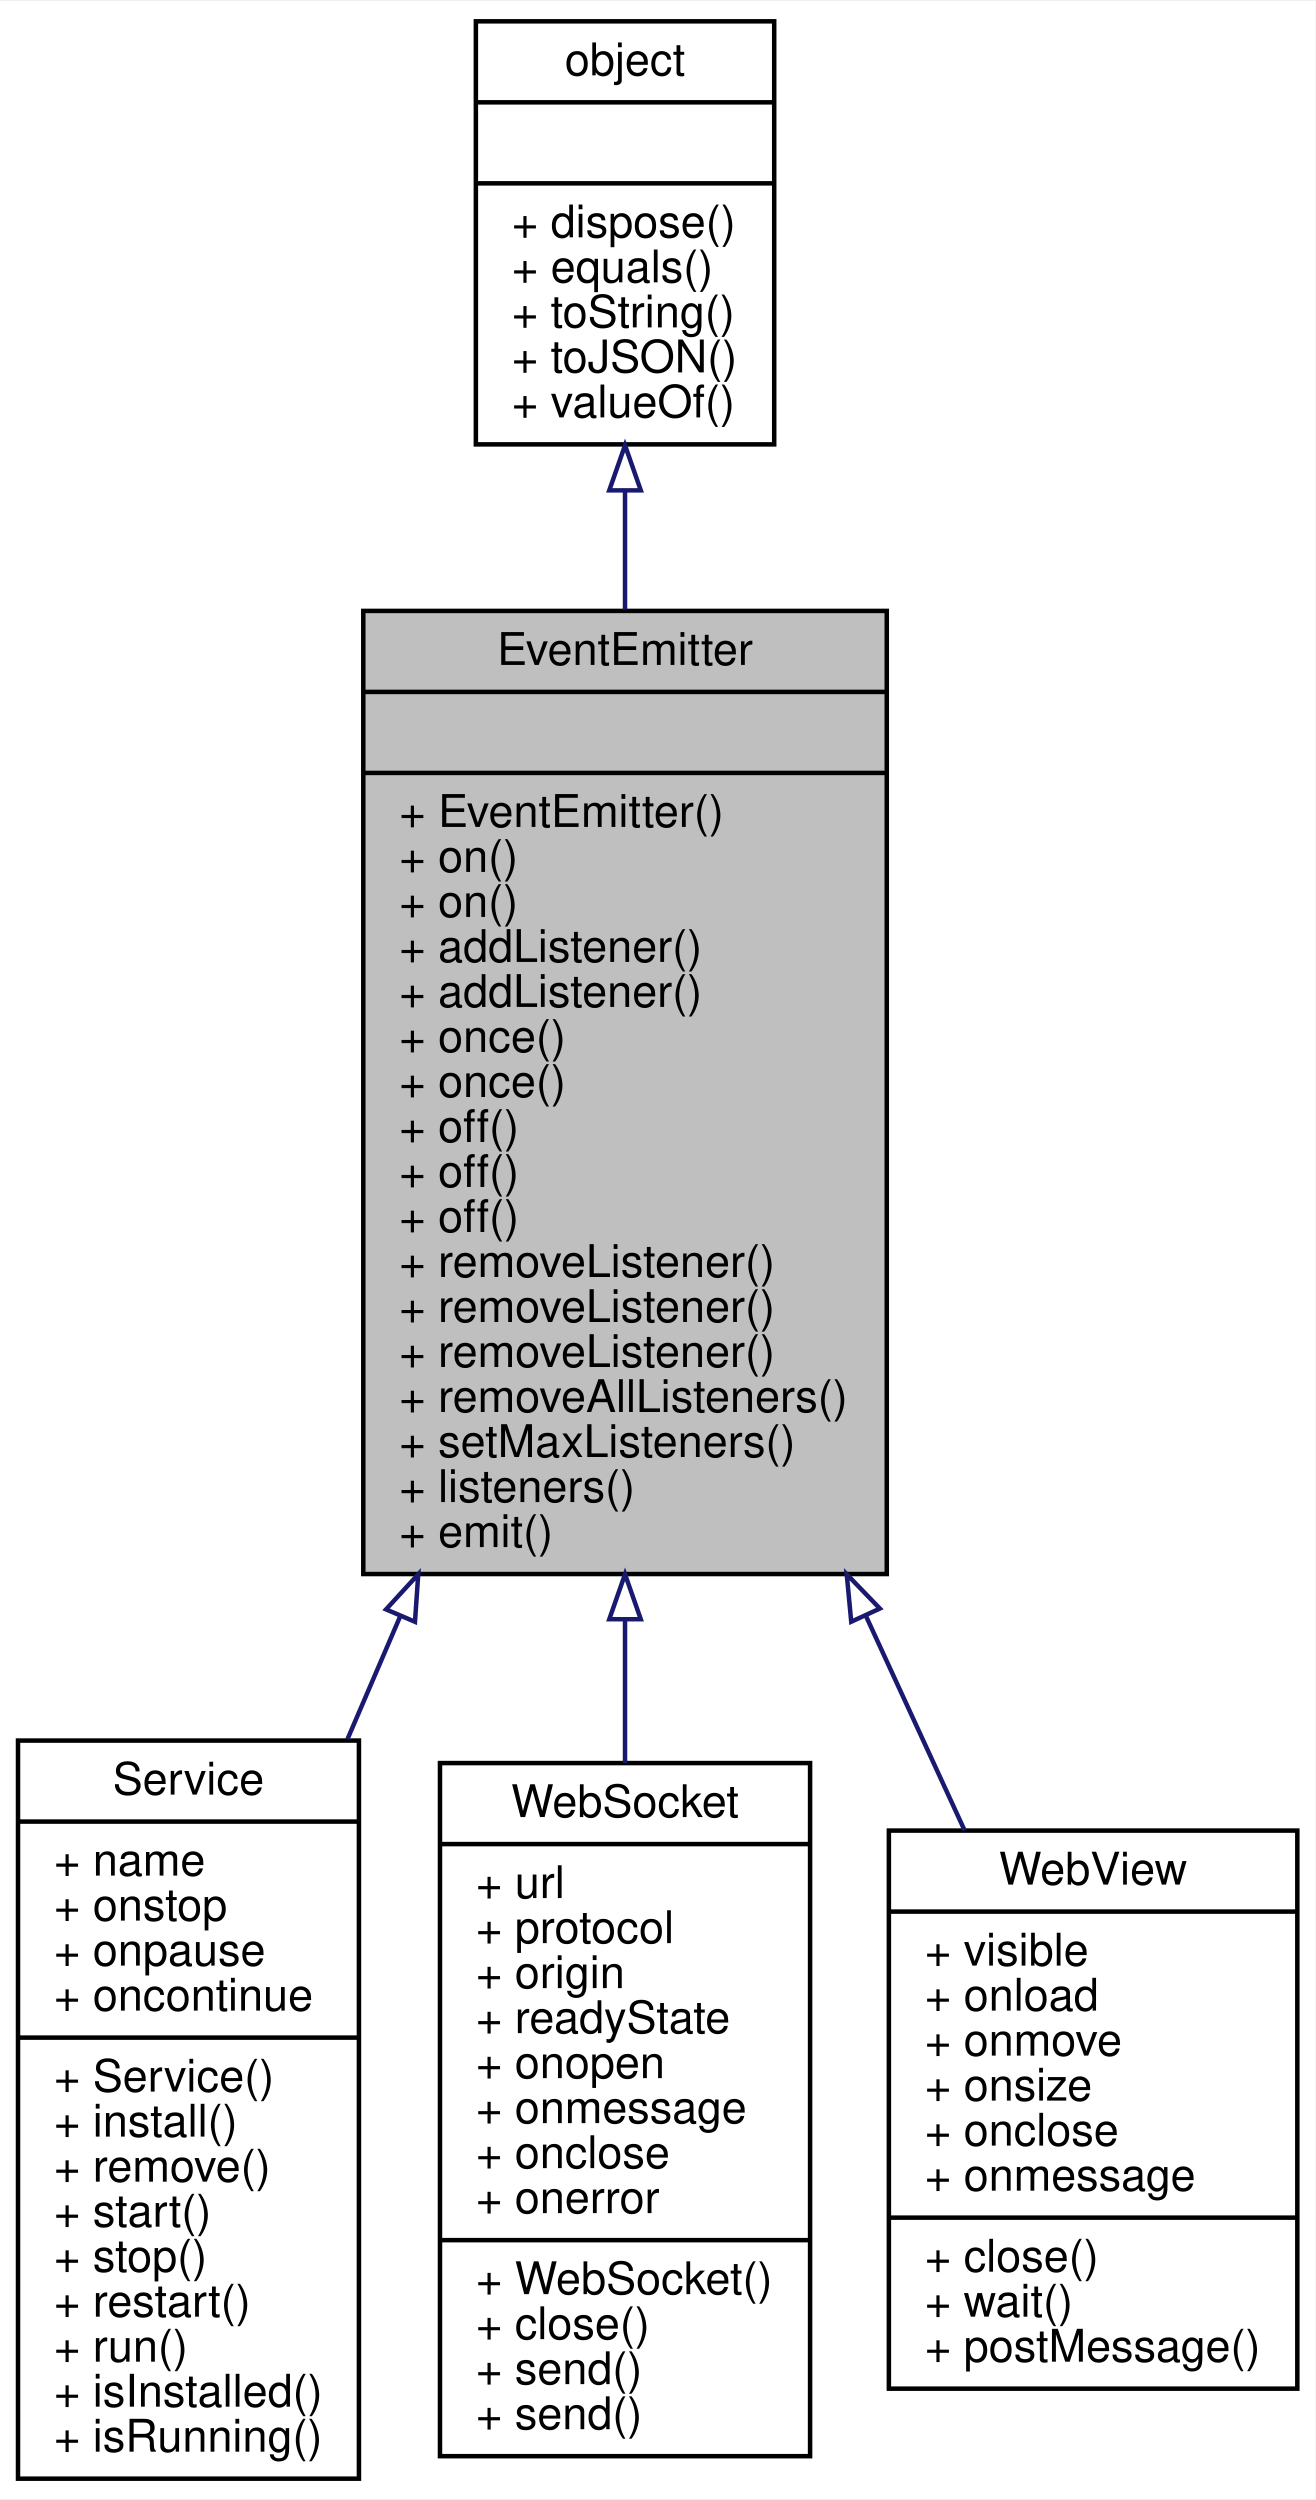
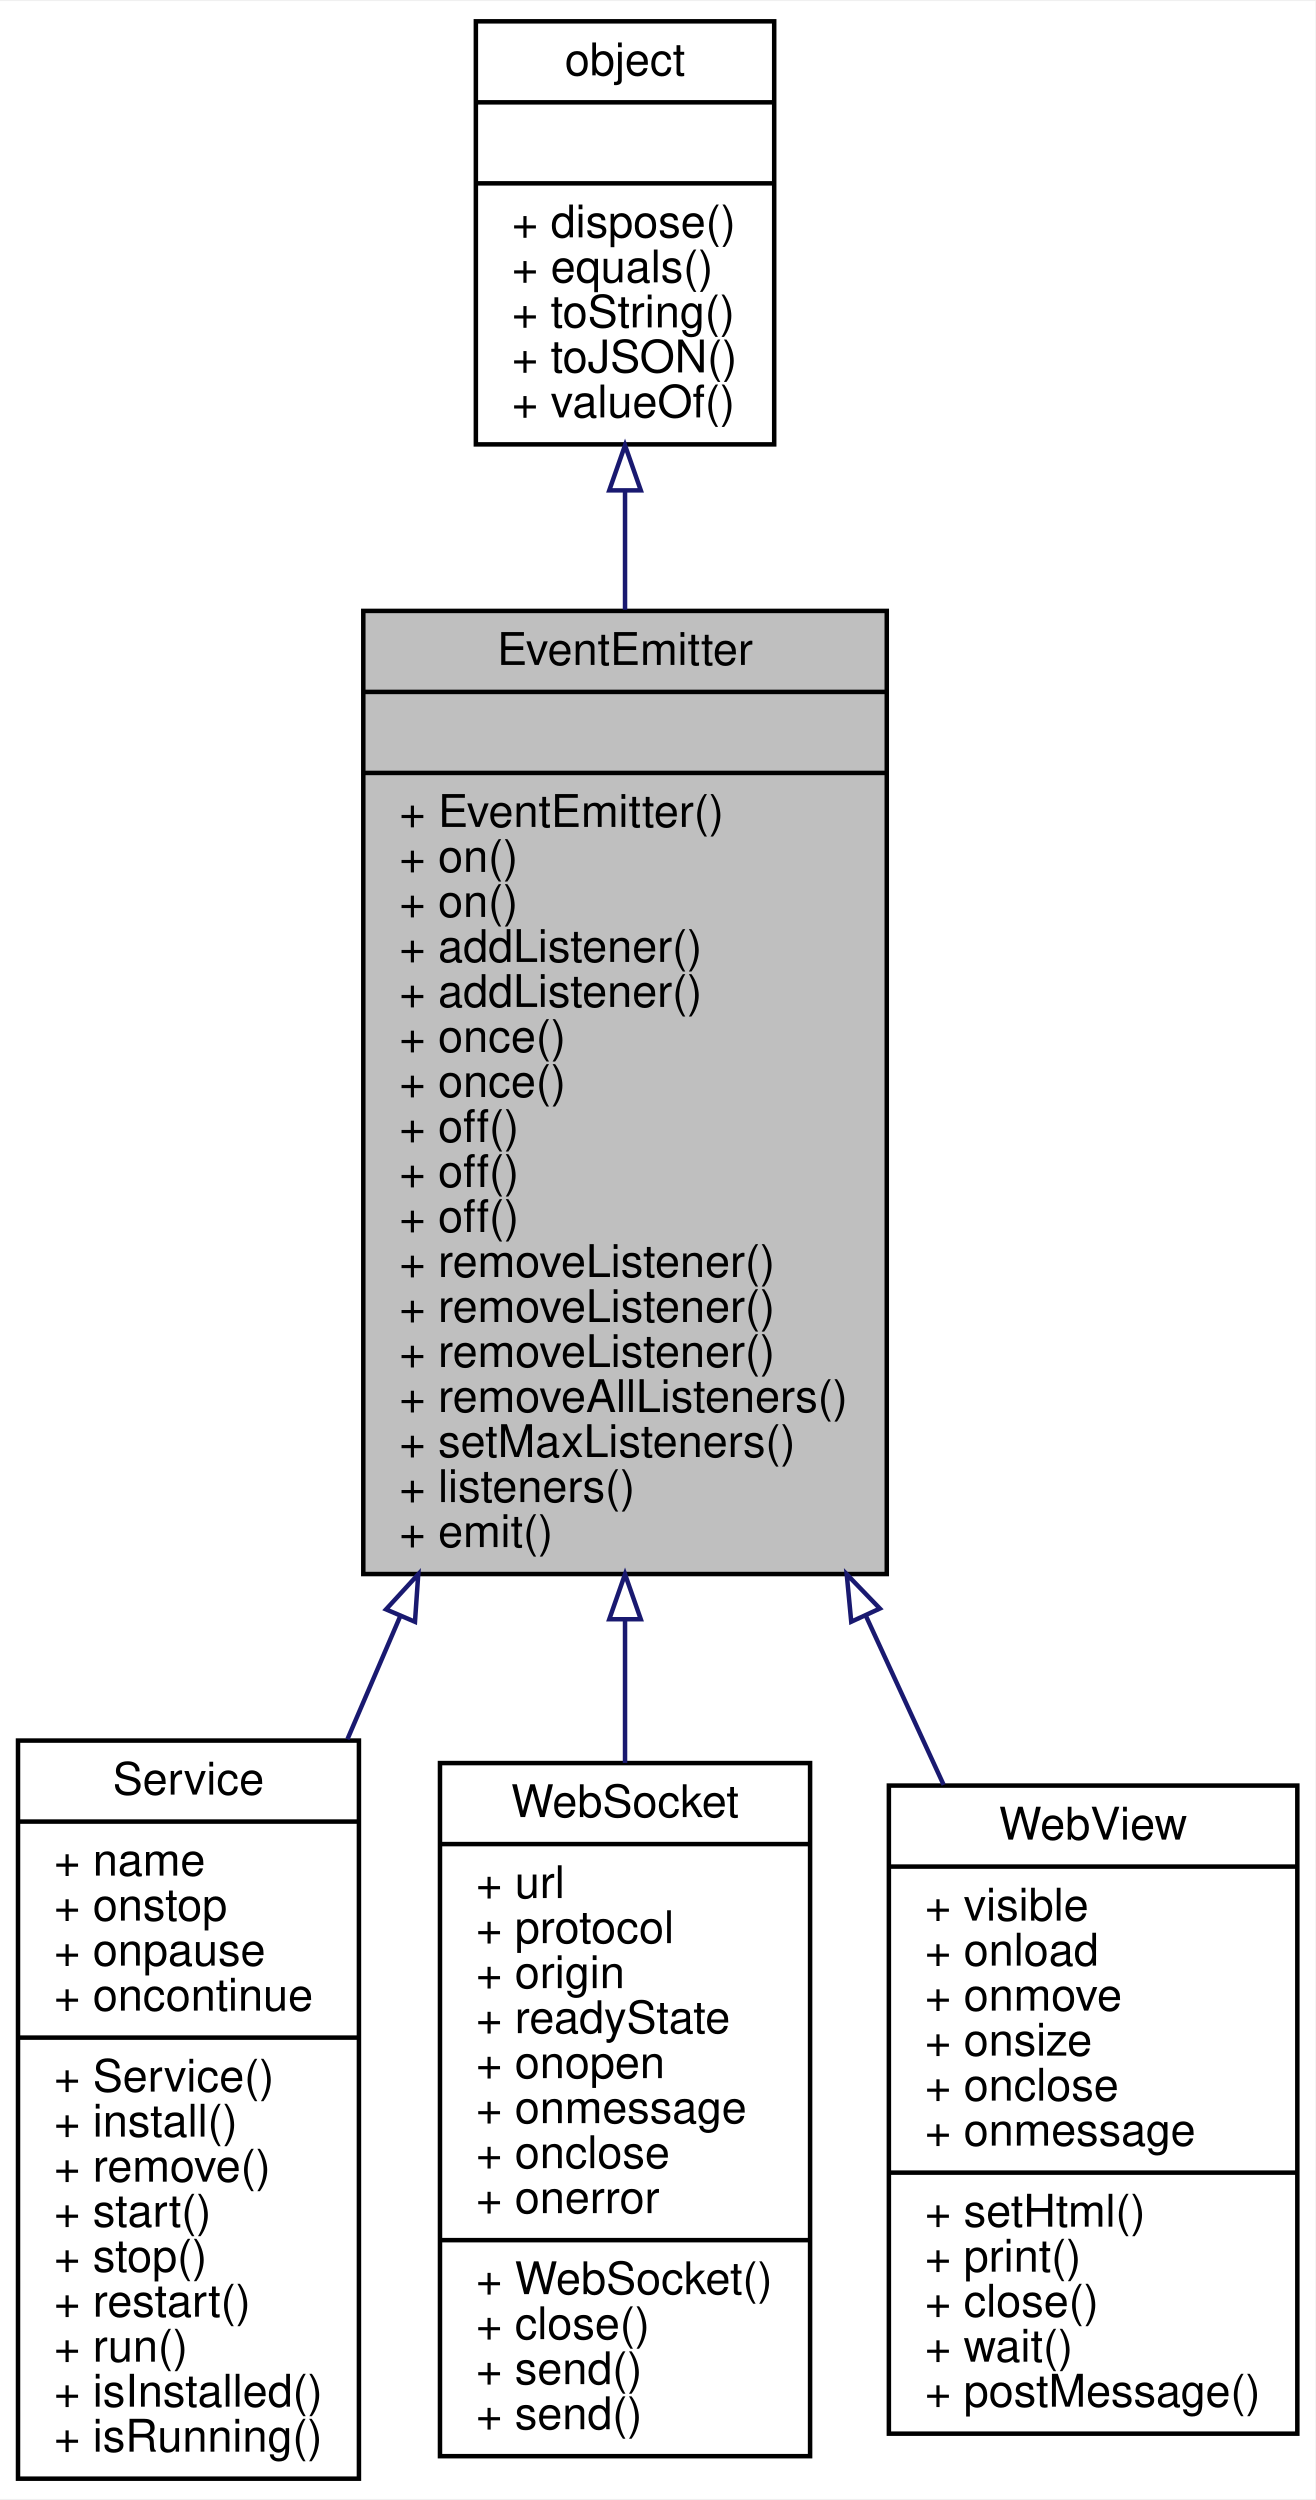
<svg xmlns="http://www.w3.org/2000/svg" xmlns:xlink="http://www.w3.org/1999/xlink" width="292pt" height="555pt" viewBox="0.00 0.00 292.25 555.00">
  <g id="graph0" class="graph" transform="scale(1 1) rotate(0) translate(4 551)">
    <polygon fill="#ffffff" stroke="transparent" points="-4,4 -4,-551 288.253,-551 288.253,4 -4,4" />
    <g id="node1" class="node">
      <polygon fill="#bfbfbf" stroke="#000000" points="76.719,-201.5 76.719,-415.5 193.032,-415.5 193.032,-201.5 76.719,-201.5" />
      <text text-anchor="middle" x="134.875" y="-403.5" font-family="Helvetica,sans-Serif" font-size="10.00" fill="#000000">EventEmitter</text>
      <polyline fill="none" stroke="#000000" points="76.719,-397.5 193.032,-397.5 " />
      <text text-anchor="middle" x="134.875" y="-385.5" font-family="Helvetica,sans-Serif" font-size="10.00" fill="#000000"> </text>
      <polyline fill="none" stroke="#000000" points="76.719,-379.5 193.032,-379.5 " />
      <text text-anchor="start" x="84.719" y="-367.5" font-family="Helvetica,sans-Serif" font-size="10.00" fill="#000000">+ EventEmitter()</text>
      <text text-anchor="start" x="84.719" y="-357.5" font-family="Helvetica,sans-Serif" font-size="10.00" fill="#000000">+ on()</text>
      <text text-anchor="start" x="84.719" y="-347.5" font-family="Helvetica,sans-Serif" font-size="10.00" fill="#000000">+ on()</text>
      <text text-anchor="start" x="84.719" y="-337.5" font-family="Helvetica,sans-Serif" font-size="10.00" fill="#000000">+ addListener()</text>
      <text text-anchor="start" x="84.719" y="-327.5" font-family="Helvetica,sans-Serif" font-size="10.00" fill="#000000">+ addListener()</text>
      <text text-anchor="start" x="84.719" y="-317.5" font-family="Helvetica,sans-Serif" font-size="10.00" fill="#000000">+ once()</text>
      <text text-anchor="start" x="84.719" y="-307.5" font-family="Helvetica,sans-Serif" font-size="10.00" fill="#000000">+ once()</text>
      <text text-anchor="start" x="84.719" y="-297.5" font-family="Helvetica,sans-Serif" font-size="10.00" fill="#000000">+ off()</text>
      <text text-anchor="start" x="84.719" y="-287.5" font-family="Helvetica,sans-Serif" font-size="10.00" fill="#000000">+ off()</text>
      <text text-anchor="start" x="84.719" y="-277.5" font-family="Helvetica,sans-Serif" font-size="10.00" fill="#000000">+ off()</text>
      <text text-anchor="start" x="84.719" y="-267.5" font-family="Helvetica,sans-Serif" font-size="10.00" fill="#000000">+ removeListener()</text>
      <text text-anchor="start" x="84.719" y="-257.5" font-family="Helvetica,sans-Serif" font-size="10.00" fill="#000000">+ removeListener()</text>
      <text text-anchor="start" x="84.719" y="-247.5" font-family="Helvetica,sans-Serif" font-size="10.00" fill="#000000">+ removeListener()</text>
      <text text-anchor="start" x="84.719" y="-237.5" font-family="Helvetica,sans-Serif" font-size="10.00" fill="#000000">+ removeAllListeners()</text>
      <text text-anchor="start" x="84.719" y="-227.5" font-family="Helvetica,sans-Serif" font-size="10.00" fill="#000000">+ setMaxListeners()</text>
      <text text-anchor="start" x="84.719" y="-217.5" font-family="Helvetica,sans-Serif" font-size="10.00" fill="#000000">+ listeners()</text>
      <text text-anchor="start" x="84.719" y="-207.5" font-family="Helvetica,sans-Serif" font-size="10.00" fill="#000000">+ emit()</text>
    </g>
    <g id="node3" class="node">
      <g id="a_node3">
        <a xlink:href="../../d1/db9/interfaceService.html" target="_top" xlink:title="系统服务管理对象 ">
          <polygon fill="#ffffff" stroke="#000000" points="0,-.5 0,-164.5 75.751,-164.5 75.751,-.5 0,-.5" />
          <text text-anchor="middle" x="37.876" y="-152.5" font-family="Helvetica,sans-Serif" font-size="10.00" fill="#000000">Service</text>
          <polyline fill="none" stroke="#000000" points="0,-146.5 75.751,-146.5 " />
          <text text-anchor="start" x="8" y="-134.5" font-family="Helvetica,sans-Serif" font-size="10.00" fill="#000000">+ name</text>
          <text text-anchor="start" x="8" y="-124.5" font-family="Helvetica,sans-Serif" font-size="10.00" fill="#000000">+ onstop</text>
          <text text-anchor="start" x="8" y="-114.5" font-family="Helvetica,sans-Serif" font-size="10.00" fill="#000000">+ onpause</text>
          <text text-anchor="start" x="8" y="-104.5" font-family="Helvetica,sans-Serif" font-size="10.00" fill="#000000">+ oncontinue</text>
          <polyline fill="none" stroke="#000000" points="0,-98.5 75.751,-98.5 " />
          <text text-anchor="start" x="8" y="-86.5" font-family="Helvetica,sans-Serif" font-size="10.00" fill="#000000">+ Service()</text>
          <text text-anchor="start" x="8" y="-76.5" font-family="Helvetica,sans-Serif" font-size="10.00" fill="#000000">+ install()</text>
          <text text-anchor="start" x="8" y="-66.5" font-family="Helvetica,sans-Serif" font-size="10.00" fill="#000000">+ remove()</text>
          <text text-anchor="start" x="8" y="-56.5" font-family="Helvetica,sans-Serif" font-size="10.00" fill="#000000">+ start()</text>
          <text text-anchor="start" x="8" y="-46.5" font-family="Helvetica,sans-Serif" font-size="10.00" fill="#000000">+ stop()</text>
          <text text-anchor="start" x="8" y="-36.5" font-family="Helvetica,sans-Serif" font-size="10.00" fill="#000000">+ restart()</text>
          <text text-anchor="start" x="8" y="-26.5" font-family="Helvetica,sans-Serif" font-size="10.00" fill="#000000">+ run()</text>
          <text text-anchor="start" x="8" y="-16.5" font-family="Helvetica,sans-Serif" font-size="10.00" fill="#000000">+ isInstalled()</text>
          <text text-anchor="start" x="8" y="-6.5" font-family="Helvetica,sans-Serif" font-size="10.00" fill="#000000">+ isRunning()</text>
        </a>
      </g>
    </g>
    <g id="edge2" class="edge">
      <path fill="none" stroke="#191970" d="M84.962,-192.207C80.992,-182.958 77.035,-173.738 73.197,-164.796" />
      <polygon fill="none" stroke="#191970" points="81.772,-193.648 88.932,-201.457 88.204,-190.887 81.772,-193.648" />
    </g>
    <g id="node4" class="node">
      <g id="a_node4">
        <a xlink:href="../../de/d2a/interfaceWebSocket.html" target="_top" xlink:title="WebSocket 包协议转换处理器 ">
          <polygon fill="#ffffff" stroke="#000000" points="93.758,-5.5 93.758,-159.5 175.993,-159.5 175.993,-5.5 93.758,-5.5" />
          <text text-anchor="middle" x="134.875" y="-147.5" font-family="Helvetica,sans-Serif" font-size="10.00" fill="#000000">WebSocket</text>
          <polyline fill="none" stroke="#000000" points="93.758,-141.5 175.993,-141.5 " />
          <text text-anchor="start" x="101.758" y="-129.5" font-family="Helvetica,sans-Serif" font-size="10.00" fill="#000000">+ url</text>
          <text text-anchor="start" x="101.758" y="-119.5" font-family="Helvetica,sans-Serif" font-size="10.00" fill="#000000">+ protocol</text>
          <text text-anchor="start" x="101.758" y="-109.5" font-family="Helvetica,sans-Serif" font-size="10.00" fill="#000000">+ origin</text>
          <text text-anchor="start" x="101.758" y="-99.5" font-family="Helvetica,sans-Serif" font-size="10.00" fill="#000000">+ readyState</text>
          <text text-anchor="start" x="101.758" y="-89.5" font-family="Helvetica,sans-Serif" font-size="10.00" fill="#000000">+ onopen</text>
          <text text-anchor="start" x="101.758" y="-79.5" font-family="Helvetica,sans-Serif" font-size="10.00" fill="#000000">+ onmessage</text>
          <text text-anchor="start" x="101.758" y="-69.5" font-family="Helvetica,sans-Serif" font-size="10.00" fill="#000000">+ onclose</text>
          <text text-anchor="start" x="101.758" y="-59.5" font-family="Helvetica,sans-Serif" font-size="10.00" fill="#000000">+ onerror</text>
          <polyline fill="none" stroke="#000000" points="93.758,-53.5 175.993,-53.5 " />
          <text text-anchor="start" x="101.758" y="-41.5" font-family="Helvetica,sans-Serif" font-size="10.00" fill="#000000">+ WebSocket()</text>
          <text text-anchor="start" x="101.758" y="-31.5" font-family="Helvetica,sans-Serif" font-size="10.00" fill="#000000">+ close()</text>
          <text text-anchor="start" x="101.758" y="-21.5" font-family="Helvetica,sans-Serif" font-size="10.00" fill="#000000">+ send()</text>
          <text text-anchor="start" x="101.758" y="-11.5" font-family="Helvetica,sans-Serif" font-size="10.00" fill="#000000">+ send()</text>
        </a>
      </g>
    </g>
    <g id="edge3" class="edge">
      <path fill="none" stroke="#191970" d="M134.875,-191.168C134.875,-180.441 134.875,-169.766 134.875,-159.531" />
      <polygon fill="none" stroke="#191970" points="131.376,-191.457 134.875,-201.457 138.376,-191.457 131.376,-191.457" />
    </g>
    <g id="node5" class="node">
      <g id="a_node5">
        <a xlink:href="../../d8/d79/interfaceWebView.html" target="_top" xlink:title="浏览器窗口对象 ">
-           <polygon fill="#ffffff" stroke="#000000" points="193.498,-20.5 193.498,-144.5 284.253,-144.5 284.253,-20.5 193.498,-20.5" />
-           <text text-anchor="middle" x="238.875" y="-132.5" font-family="Helvetica,sans-Serif" font-size="10.00" fill="#000000">WebView</text>
-           <polyline fill="none" stroke="#000000" points="193.498,-126.5 284.253,-126.5 " />
-           <text text-anchor="start" x="201.498" y="-114.5" font-family="Helvetica,sans-Serif" font-size="10.00" fill="#000000">+ visible</text>
-           <text text-anchor="start" x="201.498" y="-104.5" font-family="Helvetica,sans-Serif" font-size="10.00" fill="#000000">+ onload</text>
-           <text text-anchor="start" x="201.498" y="-94.5" font-family="Helvetica,sans-Serif" font-size="10.00" fill="#000000">+ onmove</text>
-           <text text-anchor="start" x="201.498" y="-84.5" font-family="Helvetica,sans-Serif" font-size="10.00" fill="#000000">+ onsize</text>
-           <text text-anchor="start" x="201.498" y="-74.5" font-family="Helvetica,sans-Serif" font-size="10.00" fill="#000000">+ onclose</text>
-           <text text-anchor="start" x="201.498" y="-64.5" font-family="Helvetica,sans-Serif" font-size="10.00" fill="#000000">+ onmessage</text>
-           <polyline fill="none" stroke="#000000" points="193.498,-58.5 284.253,-58.5 " />
-           <text text-anchor="start" x="201.498" y="-46.5" font-family="Helvetica,sans-Serif" font-size="10.00" fill="#000000">+ close()</text>
-           <text text-anchor="start" x="201.498" y="-36.5" font-family="Helvetica,sans-Serif" font-size="10.00" fill="#000000">+ wait()</text>
-           <text text-anchor="start" x="201.498" y="-26.5" font-family="Helvetica,sans-Serif" font-size="10.00" fill="#000000">+ postMessage()</text>
+           <polygon fill="#ffffff" stroke="#000000" points="193.498,-10.5 193.498,-154.5 284.253,-154.5 284.253,-10.5 193.498,-10.5" />
+           <text text-anchor="middle" x="238.875" y="-142.5" font-family="Helvetica,sans-Serif" font-size="10.00" fill="#000000">WebView</text>
+           <polyline fill="none" stroke="#000000" points="193.498,-136.5 284.253,-136.5 " />
+           <text text-anchor="start" x="201.498" y="-124.5" font-family="Helvetica,sans-Serif" font-size="10.00" fill="#000000">+ visible</text>
+           <text text-anchor="start" x="201.498" y="-114.5" font-family="Helvetica,sans-Serif" font-size="10.00" fill="#000000">+ onload</text>
+           <text text-anchor="start" x="201.498" y="-104.5" font-family="Helvetica,sans-Serif" font-size="10.00" fill="#000000">+ onmove</text>
+           <text text-anchor="start" x="201.498" y="-94.5" font-family="Helvetica,sans-Serif" font-size="10.00" fill="#000000">+ onsize</text>
+           <text text-anchor="start" x="201.498" y="-84.5" font-family="Helvetica,sans-Serif" font-size="10.00" fill="#000000">+ onclose</text>
+           <text text-anchor="start" x="201.498" y="-74.5" font-family="Helvetica,sans-Serif" font-size="10.00" fill="#000000">+ onmessage</text>
+           <polyline fill="none" stroke="#000000" points="193.498,-68.5 284.253,-68.5 " />
+           <text text-anchor="start" x="201.498" y="-56.5" font-family="Helvetica,sans-Serif" font-size="10.00" fill="#000000">+ setHtml()</text>
+           <text text-anchor="start" x="201.498" y="-46.5" font-family="Helvetica,sans-Serif" font-size="10.00" fill="#000000">+ print()</text>
+           <text text-anchor="start" x="201.498" y="-36.5" font-family="Helvetica,sans-Serif" font-size="10.00" fill="#000000">+ close()</text>
+           <text text-anchor="start" x="201.498" y="-26.5" font-family="Helvetica,sans-Serif" font-size="10.00" fill="#000000">+ wait()</text>
+           <text text-anchor="start" x="201.498" y="-16.5" font-family="Helvetica,sans-Serif" font-size="10.00" fill="#000000">+ postMessage()</text>
        </a>
      </g>
    </g>
    <g id="edge4" class="edge">
-       <path fill="none" stroke="#191970" d="M188.347,-192.303C195.928,-175.827 203.468,-159.443 210.321,-144.551" />
+       <path fill="none" stroke="#191970" d="M188.414,-192.156C194.292,-179.384 200.143,-166.669 205.667,-154.664" />
      <polygon fill="none" stroke="#191970" points="185.135,-190.909 184.134,-201.457 191.494,-193.835 185.135,-190.909" />
    </g>
    <g id="node2" class="node">
      <g id="a_node2">
        <a xlink:href="../../db/d38/interfaceobject.html" target="_top" xlink:title="基础对象，所有对象均继承于此 ">
          <polygon fill="#ffffff" stroke="#000000" points="101.731,-452.5 101.731,-546.5 168.019,-546.5 168.019,-452.5 101.731,-452.5" />
          <text text-anchor="middle" x="134.875" y="-534.5" font-family="Helvetica,sans-Serif" font-size="10.00" fill="#000000">object</text>
          <polyline fill="none" stroke="#000000" points="101.731,-528.5 168.019,-528.5 " />
          <text text-anchor="middle" x="134.875" y="-516.5" font-family="Helvetica,sans-Serif" font-size="10.00" fill="#000000"> </text>
          <polyline fill="none" stroke="#000000" points="101.731,-510.5 168.019,-510.5 " />
          <text text-anchor="start" x="109.731" y="-498.5" font-family="Helvetica,sans-Serif" font-size="10.00" fill="#000000">+ dispose()</text>
          <text text-anchor="start" x="109.731" y="-488.5" font-family="Helvetica,sans-Serif" font-size="10.00" fill="#000000">+ equals()</text>
          <text text-anchor="start" x="109.731" y="-478.5" font-family="Helvetica,sans-Serif" font-size="10.00" fill="#000000">+ toString()</text>
          <text text-anchor="start" x="109.731" y="-468.5" font-family="Helvetica,sans-Serif" font-size="10.00" fill="#000000">+ toJSON()</text>
          <text text-anchor="start" x="109.731" y="-458.5" font-family="Helvetica,sans-Serif" font-size="10.00" fill="#000000">+ valueOf()</text>
        </a>
      </g>
    </g>
    <g id="edge1" class="edge">
      <path fill="none" stroke="#191970" d="M134.875,-442.233C134.875,-433.777 134.875,-424.842 134.875,-415.764" />
      <polygon fill="none" stroke="#191970" points="131.376,-442.286 134.875,-452.286 138.376,-442.286 131.376,-442.286" />
    </g>
  </g>
</svg>
